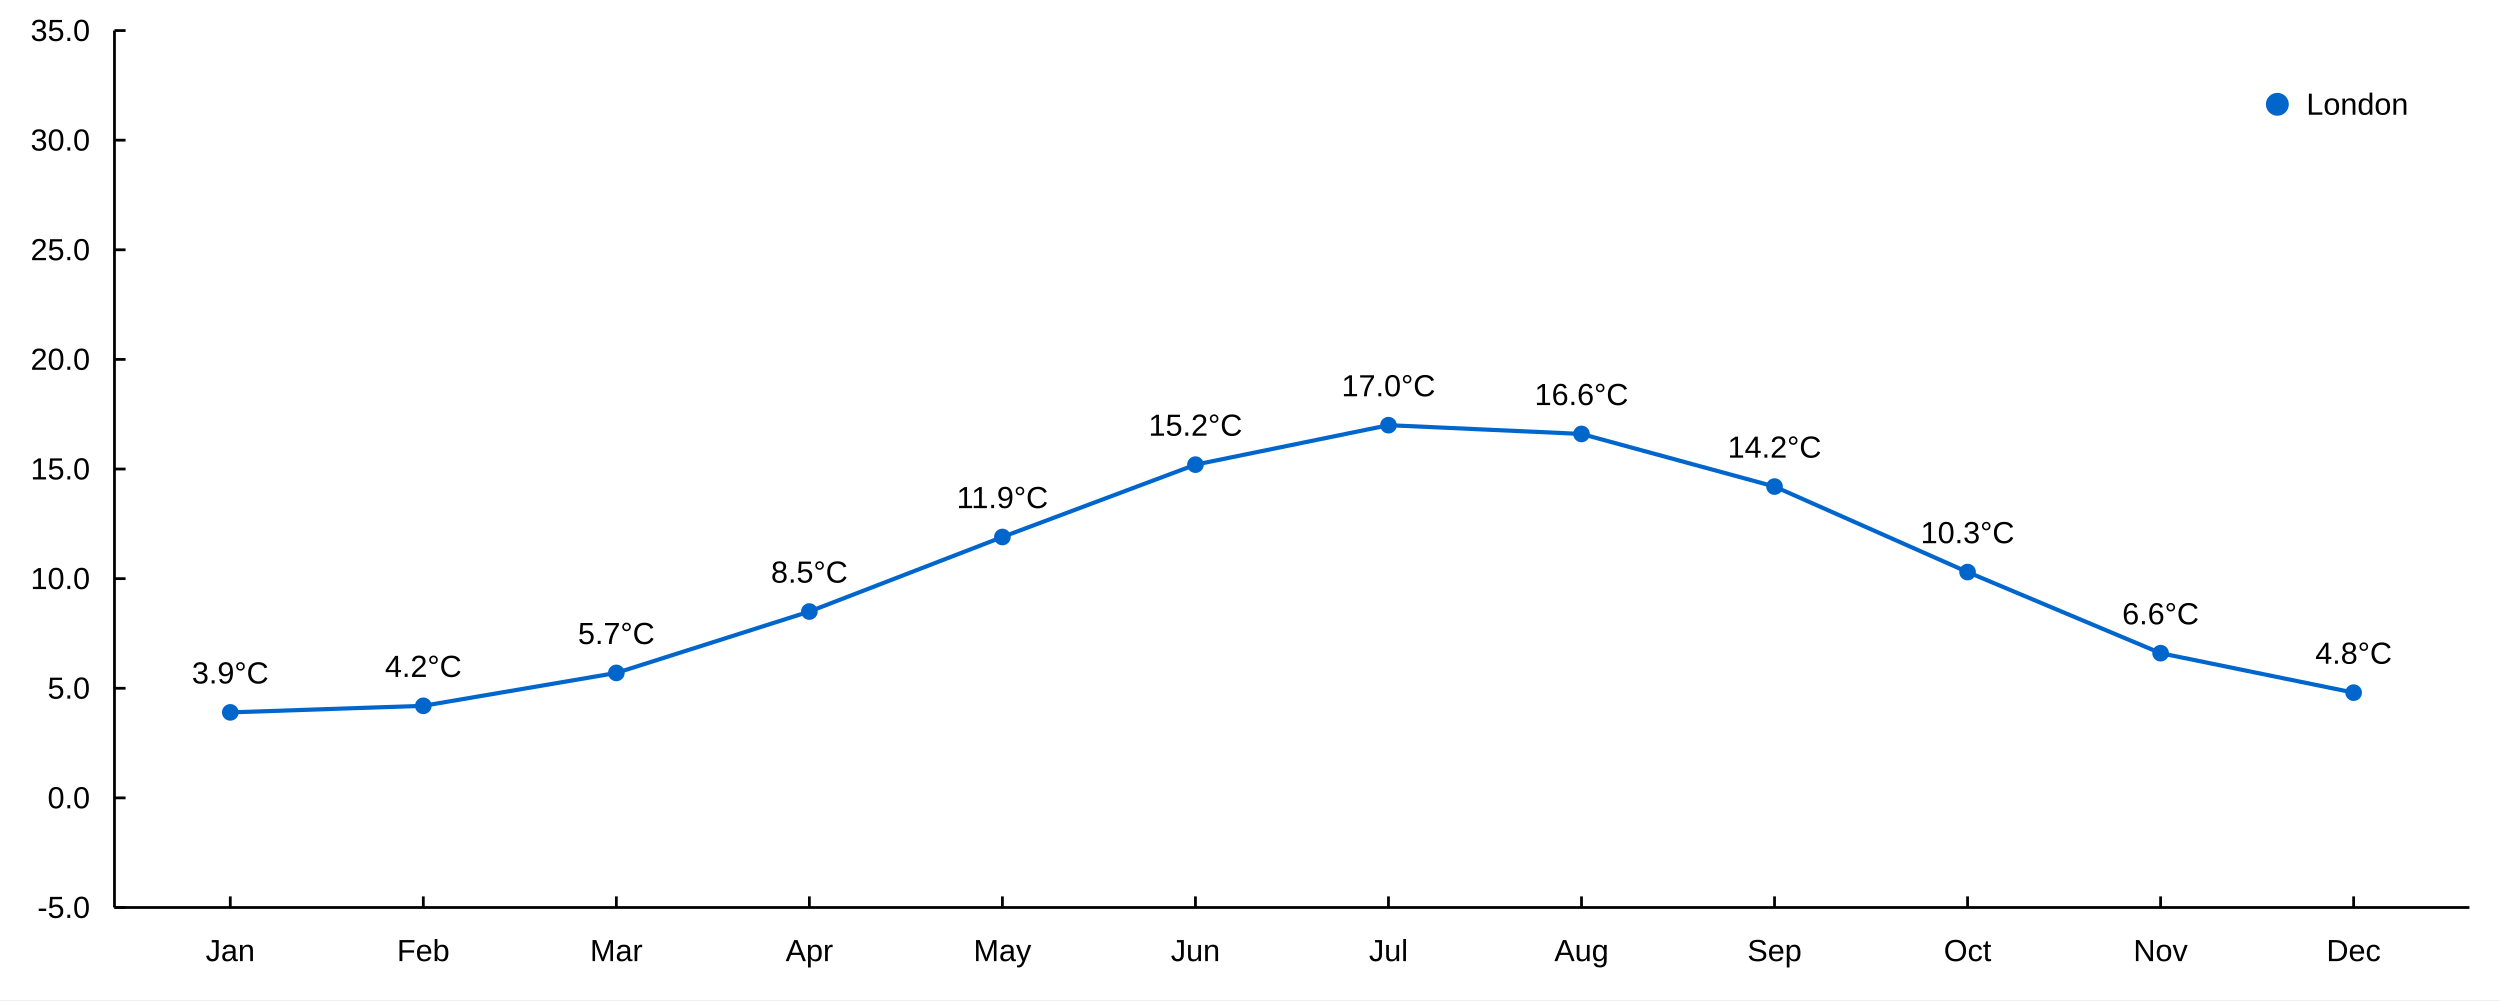
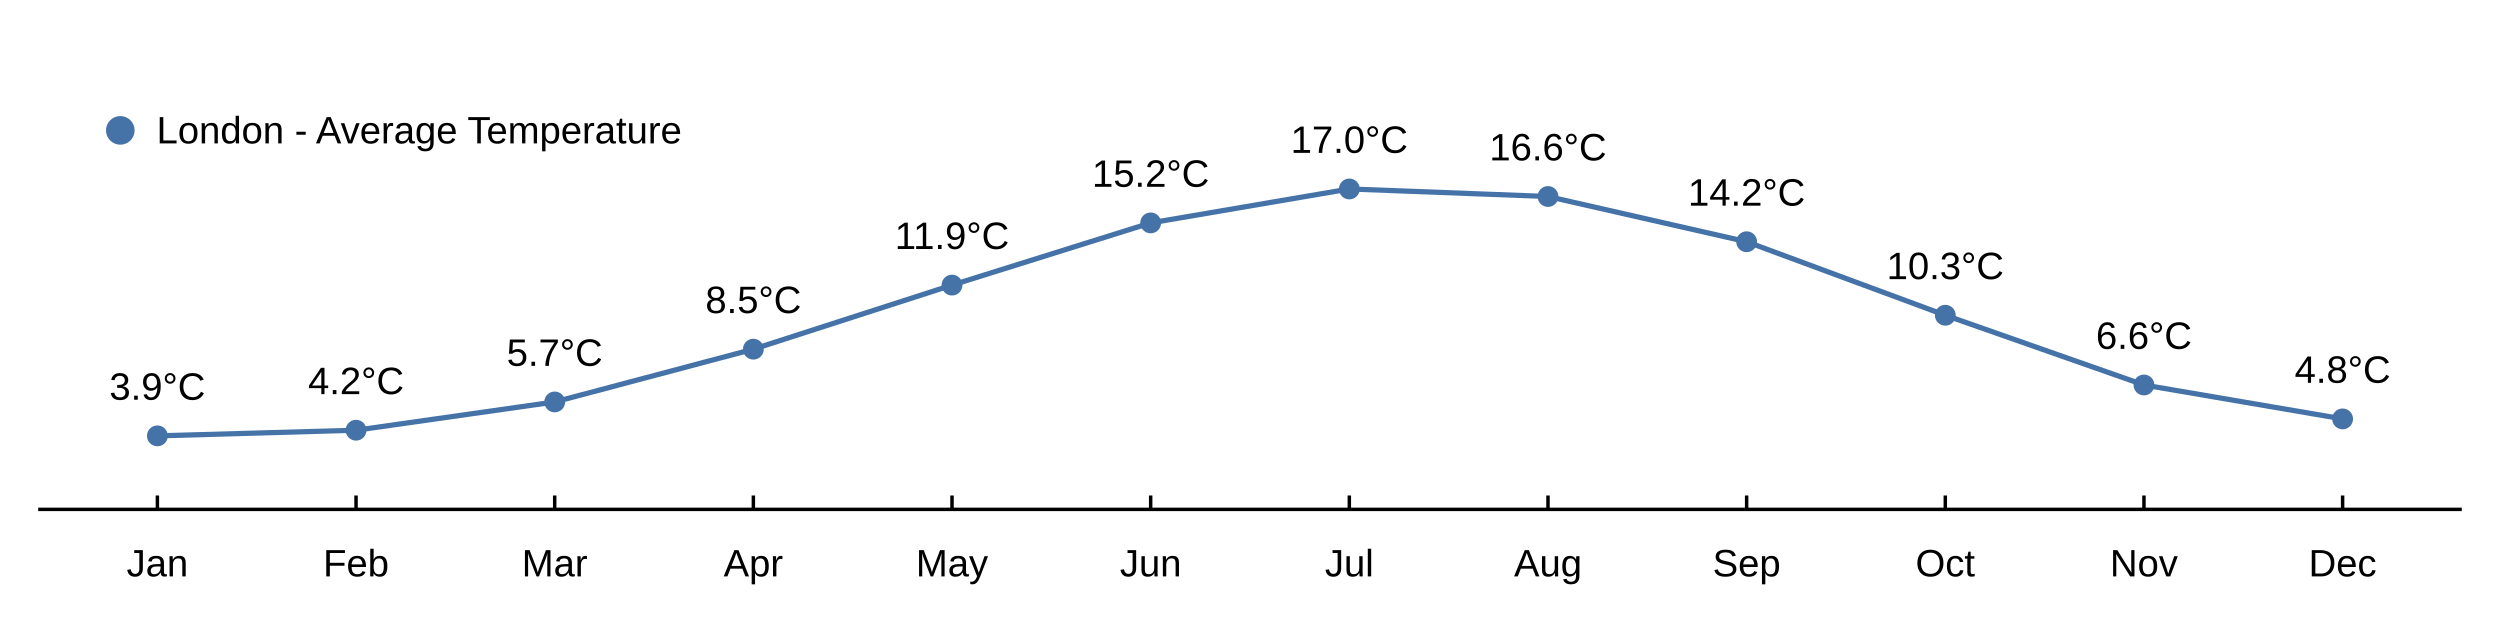
- <svg xmlns="http://www.w3.org/2000/svg" width="1200" height="480" viewBox="0 0 1200 480">
-   <rect width="1200" height="480" fill="#ffffff" />
-   <path stroke-width="2" stroke="#0066cc" fill="none" d="M110.54 341.942 L203.194 338.785 L295.849 323 L388.504 293.535 L481.158 257.756 L573.813 223.029 L666.467 204.087 L759.122 208.296 L851.777 233.552 L944.431 274.593 L1037.09 313.529 L1129.74 332.471 " />
-   <path fill="#0066cc" d="M114.54 341.942 M106.54 341.942 a4 4 0 1 0 8 0 a4 4 0 1 0 -8 0 " />
-   <path fill="#0066cc" d="M207.194 338.785 M199.194 338.785 a4 4 0 1 0 8 0 a4 4 0 1 0 -8 0 " />
-   <path fill="#0066cc" d="M299.849 323 M291.849 323 a4 4 0 1 0 8 0 a4 4 0 1 0 -8 0 " />
-   <path fill="#0066cc" d="M392.504 293.535 M384.504 293.535 a4 4 0 1 0 8 0 a4 4 0 1 0 -8 0 " />
-   <path fill="#0066cc" d="M485.158 257.756 M477.158 257.756 a4 4 0 1 0 8 0 a4 4 0 1 0 -8 0 " />
-   <path fill="#0066cc" d="M577.813 223.029 M569.813 223.029 a4 4 0 1 0 8 0 a4 4 0 1 0 -8 0 " />
-   <path fill="#0066cc" d="M670.467 204.087 M662.467 204.087 a4 4 0 1 0 8 0 a4 4 0 1 0 -8 0 " />
-   <path fill="#0066cc" d="M763.122 208.296 M755.122 208.296 a4 4 0 1 0 8 0 a4 4 0 1 0 -8 0 " />
-   <path fill="#0066cc" d="M855.777 233.552 M847.777 233.552 a4 4 0 1 0 8 0 a4 4 0 1 0 -8 0 " />
-   <path fill="#0066cc" d="M948.431 274.593 M940.431 274.593 a4 4 0 1 0 8 0 a4 4 0 1 0 -8 0 " />
-   <path fill="#0066cc" d="M1041.09 313.529 M1033.09 313.529 a4 4 0 1 0 8 0 a4 4 0 1 0 -8 0 " />
-   <path fill="#0066cc" d="M1133.74 332.471 M1125.74 332.471 a4 4 0 1 0 8 0 a4 4 0 1 0 -8 0 " />
-   <text x="92.11" y="328.076" fill="#000000" font-size="14.667" font-family="Arial,Helvetica,'Helvetica Neue',sans-serif" font-weight="500">3.9°C</text>
-   <text x="184.765" y="324.919" fill="#000000" font-size="14.667" font-family="Arial,Helvetica,'Helvetica Neue',sans-serif" font-weight="500">4.2°C</text>
-   <text x="277.419" y="309.134" fill="#000000" font-size="14.667" font-family="Arial,Helvetica,'Helvetica Neue',sans-serif" font-weight="500">5.7°C</text>
-   <text x="370.074" y="279.668" fill="#000000" font-size="14.667" font-family="Arial,Helvetica,'Helvetica Neue',sans-serif" font-weight="500">8.5°C</text>
-   <text x="459.197" y="243.889" fill="#000000" font-size="14.667" font-family="Arial,Helvetica,'Helvetica Neue',sans-serif" font-weight="500">11.9°C</text>
-   <text x="551.305" y="209.162" fill="#000000" font-size="14.667" font-family="Arial,Helvetica,'Helvetica Neue',sans-serif" font-weight="500">15.2°C</text>
-   <text x="643.96" y="190.22" fill="#000000" font-size="14.667" font-family="Arial,Helvetica,'Helvetica Neue',sans-serif" font-weight="500">17.0°C</text>
-   <text x="736.614" y="194.429" fill="#000000" font-size="14.667" font-family="Arial,Helvetica,'Helvetica Neue',sans-serif" font-weight="500">16.6°C</text>
-   <text x="829.269" y="219.685" fill="#000000" font-size="14.667" font-family="Arial,Helvetica,'Helvetica Neue',sans-serif" font-weight="500">14.2°C</text>
-   <text x="921.923" y="260.726" fill="#000000" font-size="14.667" font-family="Arial,Helvetica,'Helvetica Neue',sans-serif" font-weight="500">10.3°C</text>
-   <text x="1018.656" y="299.663" fill="#000000" font-size="14.667" font-family="Arial,Helvetica,'Helvetica Neue',sans-serif" font-weight="500">6.6°C</text>
-   <text x="1111.311" y="318.605" fill="#000000" font-size="14.667" font-family="Arial,Helvetica,'Helvetica Neue',sans-serif" font-weight="500">4.8°C</text>
-   <text x="1107.062" y="55.067" fill="#000000" font-size="14.667" font-family="Arial,Helvetica,'Helvetica Neue',sans-serif" font-weight="500">London</text>
-   <path fill="#0066cc" d="M1098.63 50.067 M1087.63 50.067 a5.5 5.5 0 1 0 11 0 a5.5 5.5 0 1 0 -11 0 " />
-   <path stroke-width="1.333" stroke="#000000" fill="none" d="M54.947 435.6 L1185.33 435.6 " />
-   <path stroke-width="1.333" stroke="#000000" fill="none" d="M110.54 430.267 L110.54 435.6 " />
-   <path stroke-width="1.333" stroke="#000000" fill="none" d="M203.194 430.267 L203.194 435.6 " />
-   <path stroke-width="1.333" stroke="#000000" fill="none" d="M295.849 430.267 L295.849 435.6 " />
-   <path stroke-width="1.333" stroke="#000000" fill="none" d="M388.504 430.267 L388.504 435.6 " />
-   <path stroke-width="1.333" stroke="#000000" fill="none" d="M481.158 430.267 L481.158 435.6 " />
-   <path stroke-width="1.333" stroke="#000000" fill="none" d="M573.813 430.267 L573.813 435.6 " />
-   <path stroke-width="1.333" stroke="#000000" fill="none" d="M666.467 430.267 L666.467 435.6 " />
-   <path stroke-width="1.333" stroke="#000000" fill="none" d="M759.122 430.267 L759.122 435.6 " />
-   <path stroke-width="1.333" stroke="#000000" fill="none" d="M851.777 430.267 L851.777 435.6 " />
-   <path stroke-width="1.333" stroke="#000000" fill="none" d="M944.431 430.267 L944.431 435.6 " />
-   <path stroke-width="1.333" stroke="#000000" fill="none" d="M1037.09 430.267 L1037.09 435.6 " />
-   <path stroke-width="1.333" stroke="#000000" fill="none" d="M1129.74 430.267 L1129.74 435.6 " />
-   <text x="98.712" y="461.333" fill="#000000" font-size="14.667" font-family="Arial,Helvetica,'Helvetica Neue',sans-serif" font-weight="500">Jan</text>
-   <text x="190.554" y="461.333" fill="#000000" font-size="14.667" font-family="Arial,Helvetica,'Helvetica Neue',sans-serif" font-weight="500">Feb</text>
-   <text x="283.216" y="461.333" fill="#000000" font-size="14.667" font-family="Arial,Helvetica,'Helvetica Neue',sans-serif" font-weight="500">Mar</text>
-   <text x="377.089" y="461.333" fill="#000000" font-size="14.667" font-family="Arial,Helvetica,'Helvetica Neue',sans-serif" font-weight="500">Apr</text>
-   <text x="467.299" y="461.333" fill="#000000" font-size="14.667" font-family="Arial,Helvetica,'Helvetica Neue',sans-serif" font-weight="500">May</text>
-   <text x="561.985" y="461.333" fill="#000000" font-size="14.667" font-family="Arial,Helvetica,'Helvetica Neue',sans-serif" font-weight="500">Jun</text>
-   <text x="657.085" y="461.333" fill="#000000" font-size="14.667" font-family="Arial,Helvetica,'Helvetica Neue',sans-serif" font-weight="500">Jul</text>
-   <text x="746.075" y="461.333" fill="#000000" font-size="14.667" font-family="Arial,Helvetica,'Helvetica Neue',sans-serif" font-weight="500">Aug</text>
-   <text x="838.73" y="461.333" fill="#000000" font-size="14.667" font-family="Arial,Helvetica,'Helvetica Neue',sans-serif" font-weight="500">Sep</text>
-   <text x="933.017" y="461.333" fill="#000000" font-size="14.667" font-family="Arial,Helvetica,'Helvetica Neue',sans-serif" font-weight="500">Oct</text>
-   <text x="1024.039" y="461.333" fill="#000000" font-size="14.667" font-family="Arial,Helvetica,'Helvetica Neue',sans-serif" font-weight="500">Nov</text>
-   <text x="1116.694" y="461.333" fill="#000000" font-size="14.667" font-family="Arial,Helvetica,'Helvetica Neue',sans-serif" font-weight="500">Dec</text>
-   <path stroke-width="1.333" stroke="#000000" fill="none" d="M54.947 14.667 L54.947 435.6 " />
-   <path stroke-width="1.333" stroke="#000000" fill="none" d="M54.947 435.6 L60.28 435.6 " />
-   <path stroke-width="1.333" stroke="#000000" fill="none" d="M54.947 382.983 L60.28 382.983 " />
-   <path stroke-width="1.333" stroke="#000000" fill="none" d="M54.947 330.367 L60.28 330.367 " />
-   <path stroke-width="1.333" stroke="#000000" fill="none" d="M54.947 277.75 L60.28 277.75 " />
-   <path stroke-width="1.333" stroke="#000000" fill="none" d="M54.947 225.133 L60.28 225.133 " />
-   <path stroke-width="1.333" stroke="#000000" fill="none" d="M54.947 172.517 L60.28 172.517 " />
-   <path stroke-width="1.333" stroke="#000000" fill="none" d="M54.947 119.9 L60.28 119.9 " />
-   <path stroke-width="1.333" stroke="#000000" fill="none" d="M54.947 67.283 L60.28 67.283 " />
-   <path stroke-width="1.333" stroke="#000000" fill="none" d="M54.947 14.667 L60.28 14.667 " />
-   <text x="17.932" y="440.6" fill="#000000" font-size="14.667" font-family="Arial,Helvetica,'Helvetica Neue',sans-serif" font-weight="500">-5.0</text>
-   <text x="22.823" y="387.983" fill="#000000" font-size="14.667" font-family="Arial,Helvetica,'Helvetica Neue',sans-serif" font-weight="500">0.0</text>
-   <text x="22.823" y="335.367" fill="#000000" font-size="14.667" font-family="Arial,Helvetica,'Helvetica Neue',sans-serif" font-weight="500">5.0</text>
-   <text x="14.667" y="282.75" fill="#000000" font-size="14.667" font-family="Arial,Helvetica,'Helvetica Neue',sans-serif" font-weight="500">10.0</text>
-   <text x="14.667" y="230.133" fill="#000000" font-size="14.667" font-family="Arial,Helvetica,'Helvetica Neue',sans-serif" font-weight="500">15.0</text>
-   <text x="14.667" y="177.517" fill="#000000" font-size="14.667" font-family="Arial,Helvetica,'Helvetica Neue',sans-serif" font-weight="500">20.0</text>
-   <text x="14.667" y="124.9" fill="#000000" font-size="14.667" font-family="Arial,Helvetica,'Helvetica Neue',sans-serif" font-weight="500">25.0</text>
-   <text x="14.667" y="72.283" fill="#000000" font-size="14.667" font-family="Arial,Helvetica,'Helvetica Neue',sans-serif" font-weight="500">30.0</text>
-   <text x="14.667" y="19.667" fill="#000000" font-size="14.667" font-family="Arial,Helvetica,'Helvetica Neue',sans-serif" font-weight="500">35.0</text>
+ <svg xmlns="http://www.w3.org/2000/svg" width="960" height="240" viewBox="0 0 960 240">
+   <rect width="960" height="240" fill="#ffffff" />
+   <path stroke-width="2" stroke="#4572a7" fill="none" d="M60.437 167.374 L136.721 165.203 L213.005 154.347 L289.29 134.083 L365.574 109.476 L441.858 85.593 L518.142 72.565 L594.426 75.46 L670.71 92.83 L746.995 121.055 L823.279 147.834 L899.563 160.861 " />
+   <path fill="#4572a7" d="M64.437 167.374 M56.437 167.374 a4 4 0 1 0 8 0 a4 4 0 1 0 -8 0 " />
+   <path fill="#4572a7" d="M140.721 165.203 M132.721 165.203 a4 4 0 1 0 8 0 a4 4 0 1 0 -8 0 " />
+   <path fill="#4572a7" d="M217.005 154.347 M209.005 154.347 a4 4 0 1 0 8 0 a4 4 0 1 0 -8 0 " />
+   <path fill="#4572a7" d="M293.29 134.083 M285.29 134.083 a4 4 0 1 0 8 0 a4 4 0 1 0 -8 0 " />
+   <path fill="#4572a7" d="M369.574 109.476 M361.574 109.476 a4 4 0 1 0 8 0 a4 4 0 1 0 -8 0 " />
+   <path fill="#4572a7" d="M445.858 85.593 M437.858 85.593 a4 4 0 1 0 8 0 a4 4 0 1 0 -8 0 " />
+   <path fill="#4572a7" d="M522.142 72.565 M514.142 72.565 a4 4 0 1 0 8 0 a4 4 0 1 0 -8 0 " />
+   <path fill="#4572a7" d="M598.426 75.46 M590.426 75.46 a4 4 0 1 0 8 0 a4 4 0 1 0 -8 0 " />
+   <path fill="#4572a7" d="M674.71 92.83 M666.71 92.83 a4 4 0 1 0 8 0 a4 4 0 1 0 -8 0 " />
+   <path fill="#4572a7" d="M750.995 121.055 M742.995 121.055 a4 4 0 1 0 8 0 a4 4 0 1 0 -8 0 " />
+   <path fill="#4572a7" d="M827.279 147.834 M819.279 147.834 a4 4 0 1 0 8 0 a4 4 0 1 0 -8 0 " />
+   <path fill="#4572a7" d="M903.563 160.861 M895.563 160.861 a4 4 0 1 0 8 0 a4 4 0 1 0 -8 0 " />
+   <text x="42.007" y="153.508" fill="#000000" font-size="14.667" font-family="Arial,Helvetica,'Helvetica Neue',sans-serif" font-weight="500">3.9°C</text>
+   <text x="118.292" y="151.337" fill="#000000" font-size="14.667" font-family="Arial,Helvetica,'Helvetica Neue',sans-serif" font-weight="500">4.2°C</text>
+   <text x="194.576" y="140.481" fill="#000000" font-size="14.667" font-family="Arial,Helvetica,'Helvetica Neue',sans-serif" font-weight="500">5.7°C</text>
+   <text x="270.86" y="120.216" fill="#000000" font-size="14.667" font-family="Arial,Helvetica,'Helvetica Neue',sans-serif" font-weight="500">8.5°C</text>
+   <text x="343.613" y="95.609" fill="#000000" font-size="14.667" font-family="Arial,Helvetica,'Helvetica Neue',sans-serif" font-weight="500">11.9°C</text>
+   <text x="419.35" y="71.726" fill="#000000" font-size="14.667" font-family="Arial,Helvetica,'Helvetica Neue',sans-serif" font-weight="500">15.2°C</text>
+   <text x="495.634" y="58.699" fill="#000000" font-size="14.667" font-family="Arial,Helvetica,'Helvetica Neue',sans-serif" font-weight="500">17.0°C</text>
+   <text x="571.918" y="61.594" fill="#000000" font-size="14.667" font-family="Arial,Helvetica,'Helvetica Neue',sans-serif" font-weight="500">16.6°C</text>
+   <text x="648.203" y="78.963" fill="#000000" font-size="14.667" font-family="Arial,Helvetica,'Helvetica Neue',sans-serif" font-weight="500">14.2°C</text>
+   <text x="724.487" y="107.189" fill="#000000" font-size="14.667" font-family="Arial,Helvetica,'Helvetica Neue',sans-serif" font-weight="500">10.3°C</text>
+   <text x="804.849" y="133.967" fill="#000000" font-size="14.667" font-family="Arial,Helvetica,'Helvetica Neue',sans-serif" font-weight="500">6.6°C</text>
+   <text x="881.133" y="146.994" fill="#000000" font-size="14.667" font-family="Arial,Helvetica,'Helvetica Neue',sans-serif" font-weight="500">4.8°C</text>
+   <text x="60.133" y="55.067" fill="#000000" font-size="14.667" font-family="Arial,Helvetica,'Helvetica Neue',sans-serif" font-weight="500">London - Average Temperature</text>
+   <path fill="#4572a7" d="M51.7 50.067 M40.7 50.067 a5.5 5.5 0 1 0 11 0 a5.5 5.5 0 1 0 -11 0 " />
+   <path stroke-width="1.333" stroke="#000000" fill="none" d="M14.667 195.6 L945.333 195.6 " />
+   <path stroke-width="1.333" stroke="#000000" fill="none" d="M60.437 190.267 L60.437 195.6 " />
+   <path stroke-width="1.333" stroke="#000000" fill="none" d="M136.721 190.267 L136.721 195.6 " />
+   <path stroke-width="1.333" stroke="#000000" fill="none" d="M213.005 190.267 L213.005 195.6 " />
+   <path stroke-width="1.333" stroke="#000000" fill="none" d="M289.29 190.267 L289.29 195.6 " />
+   <path stroke-width="1.333" stroke="#000000" fill="none" d="M365.574 190.267 L365.574 195.6 " />
+   <path stroke-width="1.333" stroke="#000000" fill="none" d="M441.858 190.267 L441.858 195.6 " />
+   <path stroke-width="1.333" stroke="#000000" fill="none" d="M518.142 190.267 L518.142 195.6 " />
+   <path stroke-width="1.333" stroke="#000000" fill="none" d="M594.426 190.267 L594.426 195.6 " />
+   <path stroke-width="1.333" stroke="#000000" fill="none" d="M670.71 190.267 L670.71 195.6 " />
+   <path stroke-width="1.333" stroke="#000000" fill="none" d="M746.995 190.267 L746.995 195.6 " />
+   <path stroke-width="1.333" stroke="#000000" fill="none" d="M823.279 190.267 L823.279 195.6 " />
+   <path stroke-width="1.333" stroke="#000000" fill="none" d="M899.563 190.267 L899.563 195.6 " />
+   <text x="48.609" y="221.333" fill="#000000" font-size="14.667" font-family="Arial,Helvetica,'Helvetica Neue',sans-serif" font-weight="500">Jan</text>
+   <text x="124.081" y="221.333" fill="#000000" font-size="14.667" font-family="Arial,Helvetica,'Helvetica Neue',sans-serif" font-weight="500">Feb</text>
+   <text x="200.373" y="221.333" fill="#000000" font-size="14.667" font-family="Arial,Helvetica,'Helvetica Neue',sans-serif" font-weight="500">Mar</text>
+   <text x="277.876" y="221.333" fill="#000000" font-size="14.667" font-family="Arial,Helvetica,'Helvetica Neue',sans-serif" font-weight="500">Apr</text>
+   <text x="351.714" y="221.333" fill="#000000" font-size="14.667" font-family="Arial,Helvetica,'Helvetica Neue',sans-serif" font-weight="500">May</text>
+   <text x="430.03" y="221.333" fill="#000000" font-size="14.667" font-family="Arial,Helvetica,'Helvetica Neue',sans-serif" font-weight="500">Jun</text>
+   <text x="508.759" y="221.333" fill="#000000" font-size="14.667" font-family="Arial,Helvetica,'Helvetica Neue',sans-serif" font-weight="500">Jul</text>
+   <text x="581.379" y="221.333" fill="#000000" font-size="14.667" font-family="Arial,Helvetica,'Helvetica Neue',sans-serif" font-weight="500">Aug</text>
+   <text x="657.664" y="221.333" fill="#000000" font-size="14.667" font-family="Arial,Helvetica,'Helvetica Neue',sans-serif" font-weight="500">Sep</text>
+   <text x="735.58" y="221.333" fill="#000000" font-size="14.667" font-family="Arial,Helvetica,'Helvetica Neue',sans-serif" font-weight="500">Oct</text>
+   <text x="810.232" y="221.333" fill="#000000" font-size="14.667" font-family="Arial,Helvetica,'Helvetica Neue',sans-serif" font-weight="500">Nov</text>
+   <text x="886.516" y="221.333" fill="#000000" font-size="14.667" font-family="Arial,Helvetica,'Helvetica Neue',sans-serif" font-weight="500">Dec</text>
</svg>
